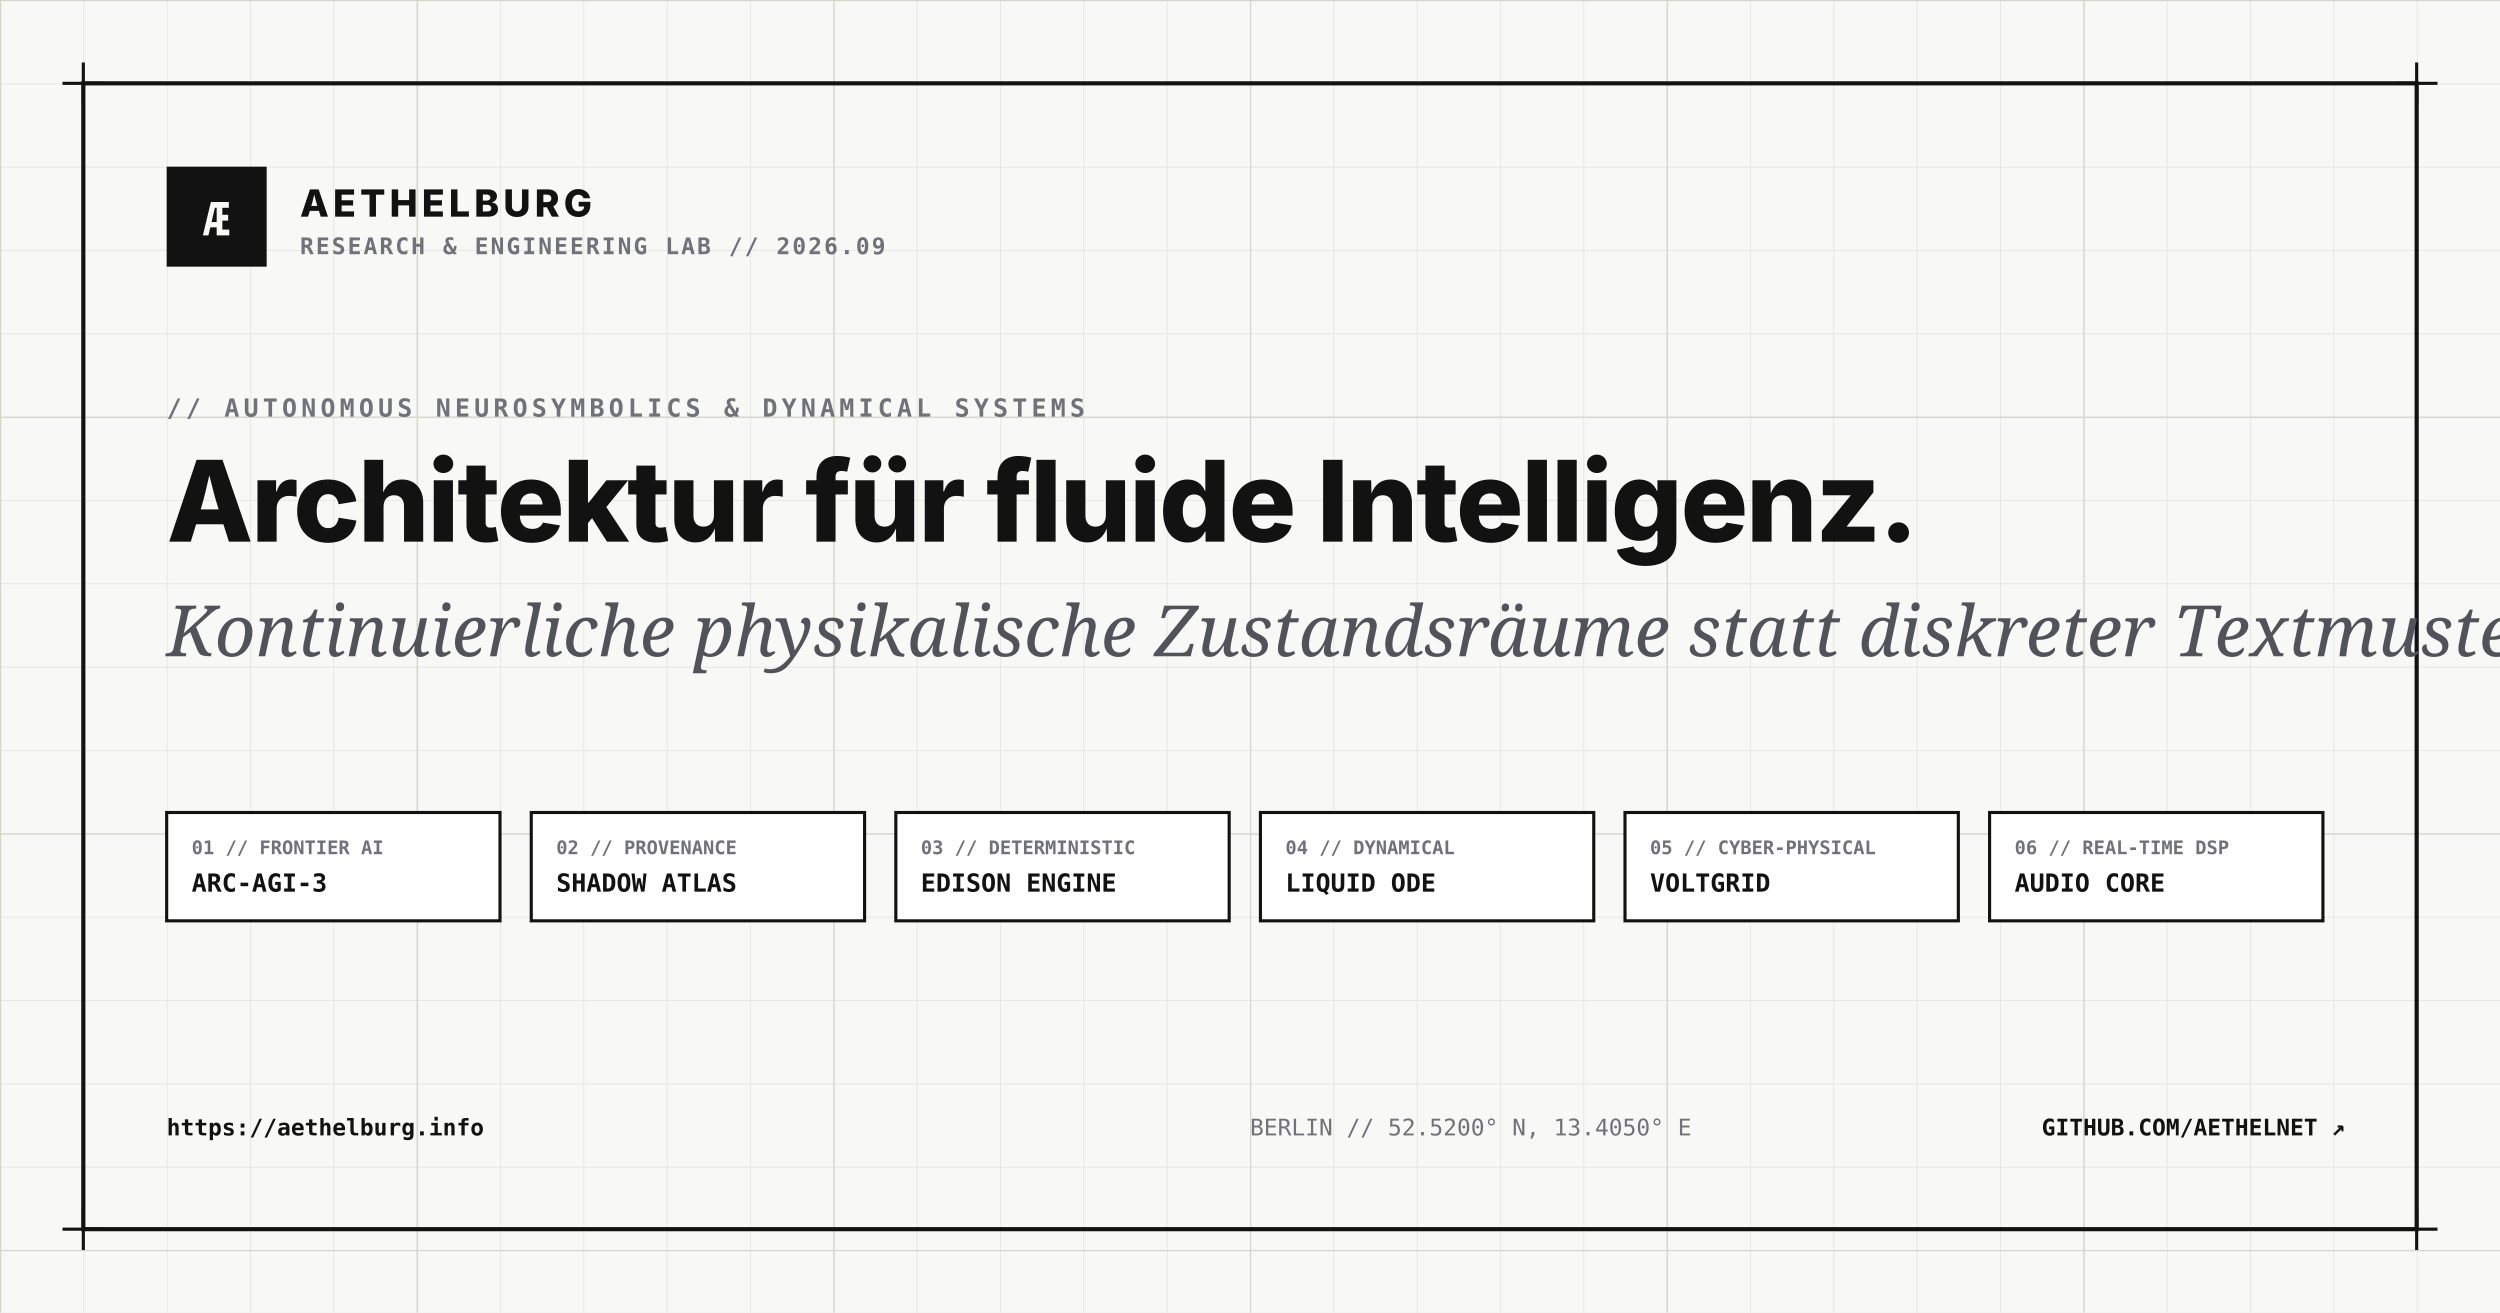
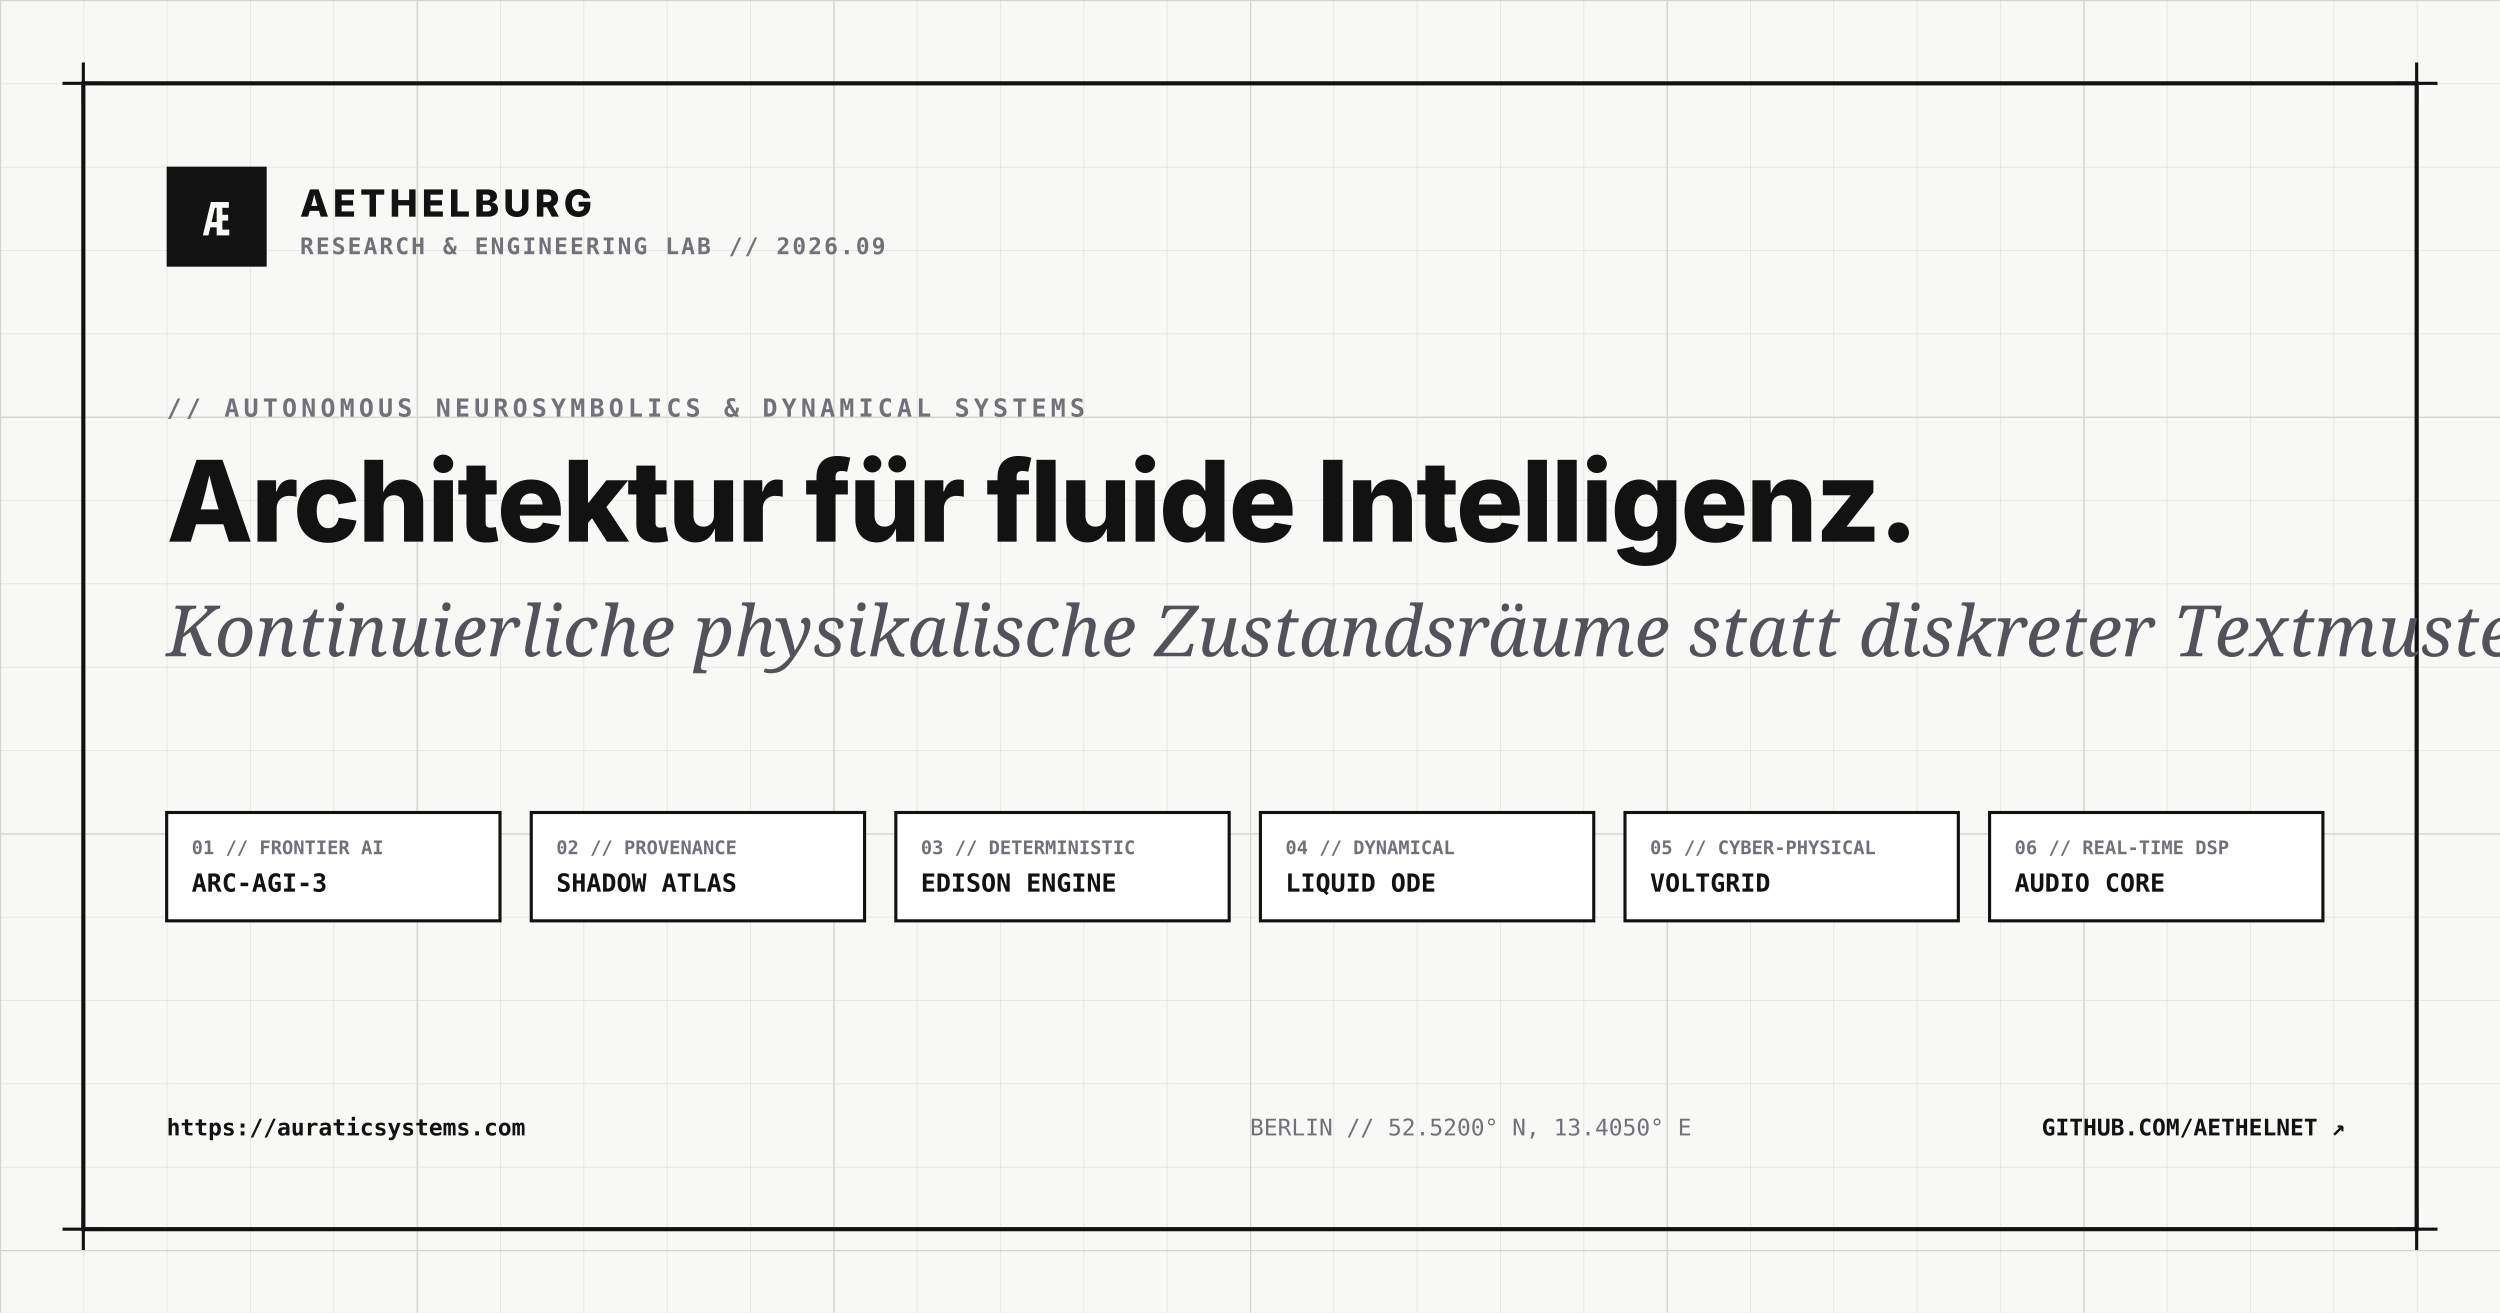
<svg xmlns="http://www.w3.org/2000/svg" viewBox="0 0 1200 630" width="1200" height="630" fill="none">
  <rect width="1200" height="630" fill="#F8F8F6" />
  <defs>
    <pattern id="grid" width="40" height="40" patternUnits="userSpaceOnUse">
      <path d="M 40 0 L 0 0 0 40" fill="none" stroke="#E5E5DF" stroke-width="0.75" />
    </pattern>
    <pattern id="subgrid" width="200" height="200" patternUnits="userSpaceOnUse">
      <path d="M 200 0 L 0 0 0 200" fill="none" stroke="#D5D5CD" stroke-width="1.2" />
    </pattern>
  </defs>
  <rect width="1200" height="630" fill="url(#grid)" />
  <rect width="1200" height="630" fill="url(#subgrid)" />
  <rect x="40" y="40" width="1120" height="550" fill="none" stroke="#121212" stroke-width="2" />
  <path d="M 30 40 L 50 40 M 40 30 L 40 50" stroke="#121212" stroke-width="1.5" />
  <path d="M 1150 40 L 1170 40 M 1160 30 L 1160 50" stroke="#121212" stroke-width="1.5" />
  <path d="M 30 590 L 50 590 M 40 580 L 40 600" stroke="#121212" stroke-width="1.5" />
  <path d="M 1150 590 L 1170 590 M 1160 580 L 1160 600" stroke="#121212" stroke-width="1.5" />
  <g transform="translate(80, 80)">
    <rect width="48" height="48" fill="#121212" />
    <text x="24" y="33" fill="#F8F8F6" font-family="'Space Mono', monospace, sans-serif" font-size="22" font-weight="900" text-anchor="middle">Æ</text>
    <text x="64" y="24" fill="#121212" font-family="'Space Grotesk', -apple-system, sans-serif" font-size="18" font-weight="800" letter-spacing="2">AETHELBURG</text>
    <text x="64" y="42" fill="#71717A" font-family="'JetBrains Mono', monospace" font-size="11" font-weight="600" letter-spacing="1">RESEARCH &amp; ENGINEERING LAB // 2026.09</text>
  </g>
  <g transform="translate(80, 200)">
    <text x="0" y="0" fill="#71717A" font-family="'JetBrains Mono', monospace" font-size="12" font-weight="700" letter-spacing="2">// AUTONOMOUS NEUROSYMBOLICS &amp; DYNAMICAL SYSTEMS</text>
    <text x="0" y="60" fill="#121212" font-family="'Space Grotesk', -apple-system, sans-serif" font-size="54" font-weight="800" letter-spacing="-1">
      Architektur für fluide Intelligenz.
    </text>
    <text x="0" y="115" fill="#52525B" font-family="'Newsreader', Georgia, serif" font-size="34" font-style="italic" font-weight="400">
      Kontinuierliche physikalische Zustandsräume statt diskreter Textmuster.
    </text>
  </g>
  <g transform="translate(80, 390)">
    <rect x="0" y="0" width="160" height="52" fill="#FFFFFF" stroke="#121212" stroke-width="1.5" />
    <text x="12" y="20" fill="#71717A" font-family="'JetBrains Mono', monospace" font-size="9" font-weight="700">01 // FRONTIER AI</text>
    <text x="12" y="38" fill="#121212" font-family="'JetBrains Mono', monospace" font-size="12" font-weight="800">ARC-AGI-3</text>
    <rect x="175" y="0" width="160" height="52" fill="#FFFFFF" stroke="#121212" stroke-width="1.5" />
    <text x="187" y="20" fill="#71717A" font-family="'JetBrains Mono', monospace" font-size="9" font-weight="700">02 // PROVENANCE</text>
    <text x="187" y="38" fill="#121212" font-family="'JetBrains Mono', monospace" font-size="12" font-weight="800">SHADOW ATLAS</text>
    <rect x="350" y="0" width="160" height="52" fill="#FFFFFF" stroke="#121212" stroke-width="1.5" />
    <text x="362" y="20" fill="#71717A" font-family="'JetBrains Mono', monospace" font-size="9" font-weight="700">03 // DETERMINISTIC</text>
    <text x="362" y="38" fill="#121212" font-family="'JetBrains Mono', monospace" font-size="12" font-weight="800">EDISON ENGINE</text>
    <rect x="525" y="0" width="160" height="52" fill="#FFFFFF" stroke="#121212" stroke-width="1.5" />
    <text x="537" y="20" fill="#71717A" font-family="'JetBrains Mono', monospace" font-size="9" font-weight="700">04 // DYNAMICAL</text>
    <text x="537" y="38" fill="#121212" font-family="'JetBrains Mono', monospace" font-size="12" font-weight="800">LIQUID ODE</text>
    <rect x="700" y="0" width="160" height="52" fill="#FFFFFF" stroke="#121212" stroke-width="1.5" />
    <text x="712" y="20" fill="#71717A" font-family="'JetBrains Mono', monospace" font-size="9" font-weight="700">05 // CYBER-PHYSICAL</text>
    <text x="712" y="38" fill="#121212" font-family="'JetBrains Mono', monospace" font-size="12" font-weight="800">VOLTGRID</text>
    <rect x="875" y="0" width="160" height="52" fill="#FFFFFF" stroke="#121212" stroke-width="1.5" />
    <text x="887" y="20" fill="#71717A" font-family="'JetBrains Mono', monospace" font-size="9" font-weight="700">06 // REAL-TIME DSP</text>
    <text x="887" y="38" fill="#121212" font-family="'JetBrains Mono', monospace" font-size="12" font-weight="800">AUDIO CORE</text>
  </g>
  <g transform="translate(80, 545)">
    <text x="0" y="0" fill="#121212" font-family="'JetBrains Mono', monospace" font-size="11" font-weight="700">
-       https://aethelburg.info
+       https://auraticsystems.com
    </text>
    <text x="520" y="0" fill="#71717A" font-family="'JetBrains Mono', monospace" font-size="11" font-weight="500">
      BERLIN // 52.5200° N, 13.4050° E
    </text>
    <text x="900" y="0" fill="#121212" font-family="'JetBrains Mono', monospace" font-size="11" font-weight="700">
      GITHUB.COM/AETHELNET ↗
    </text>
  </g>
</svg>
